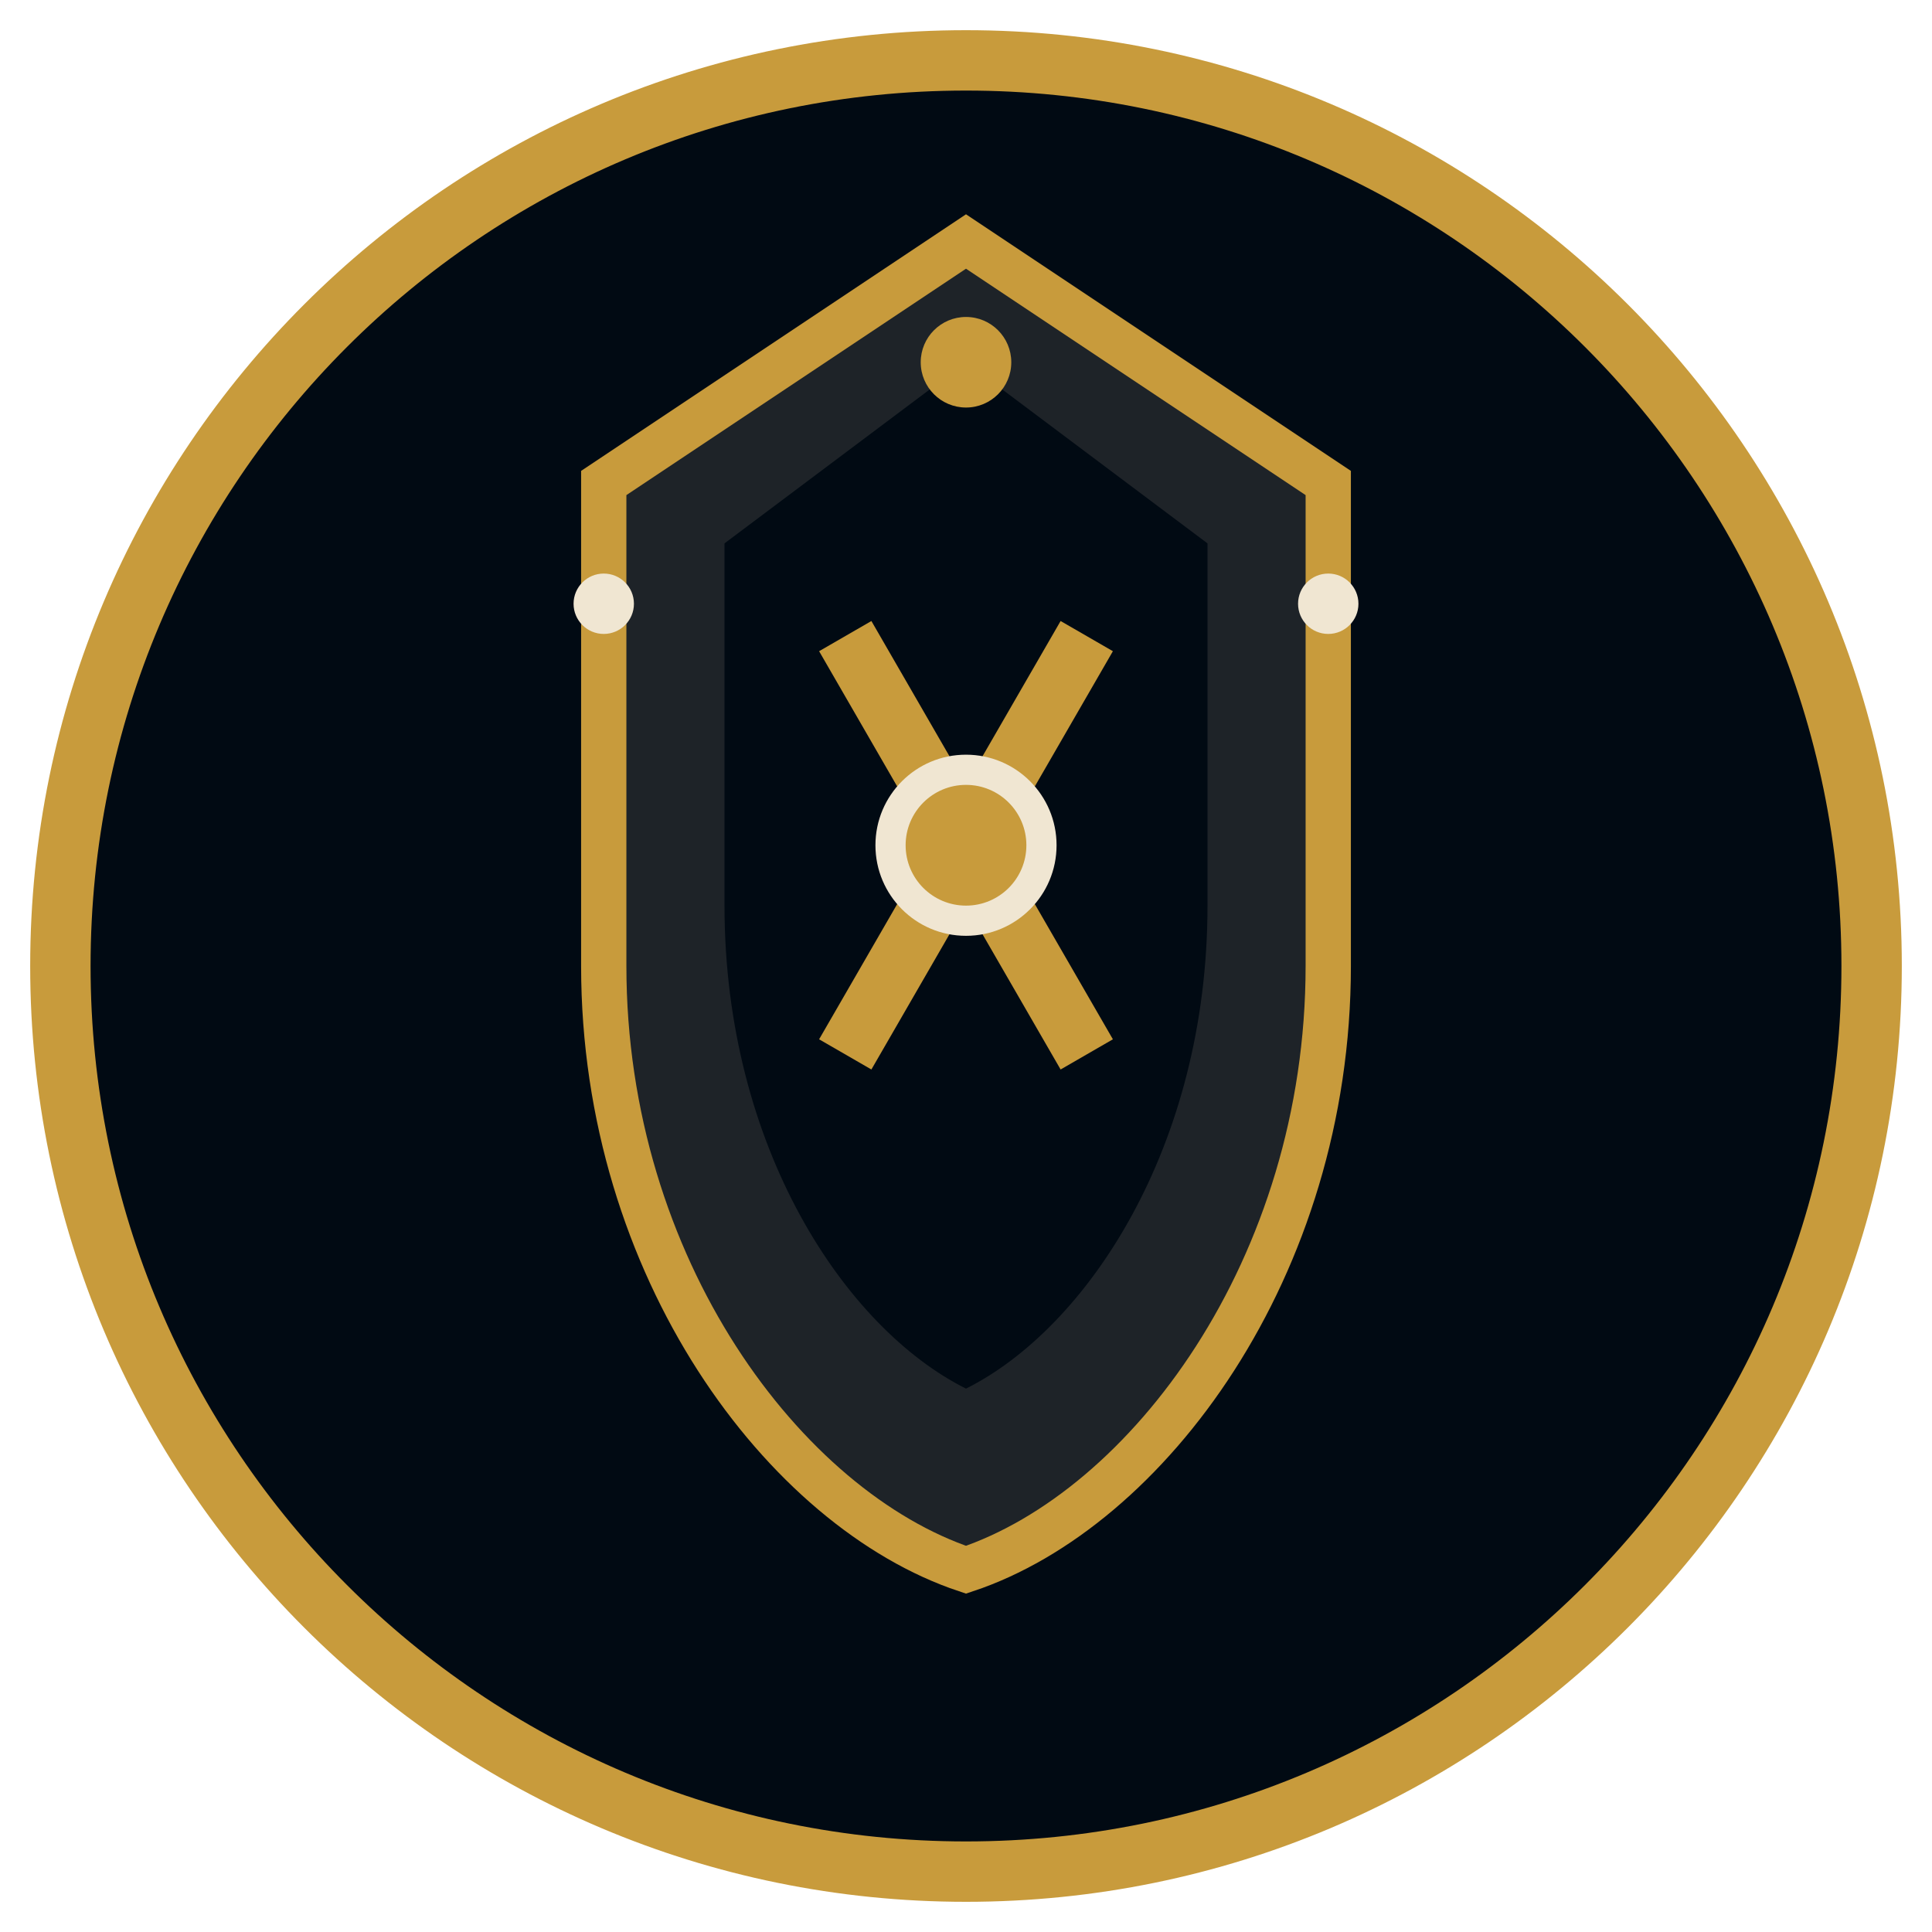
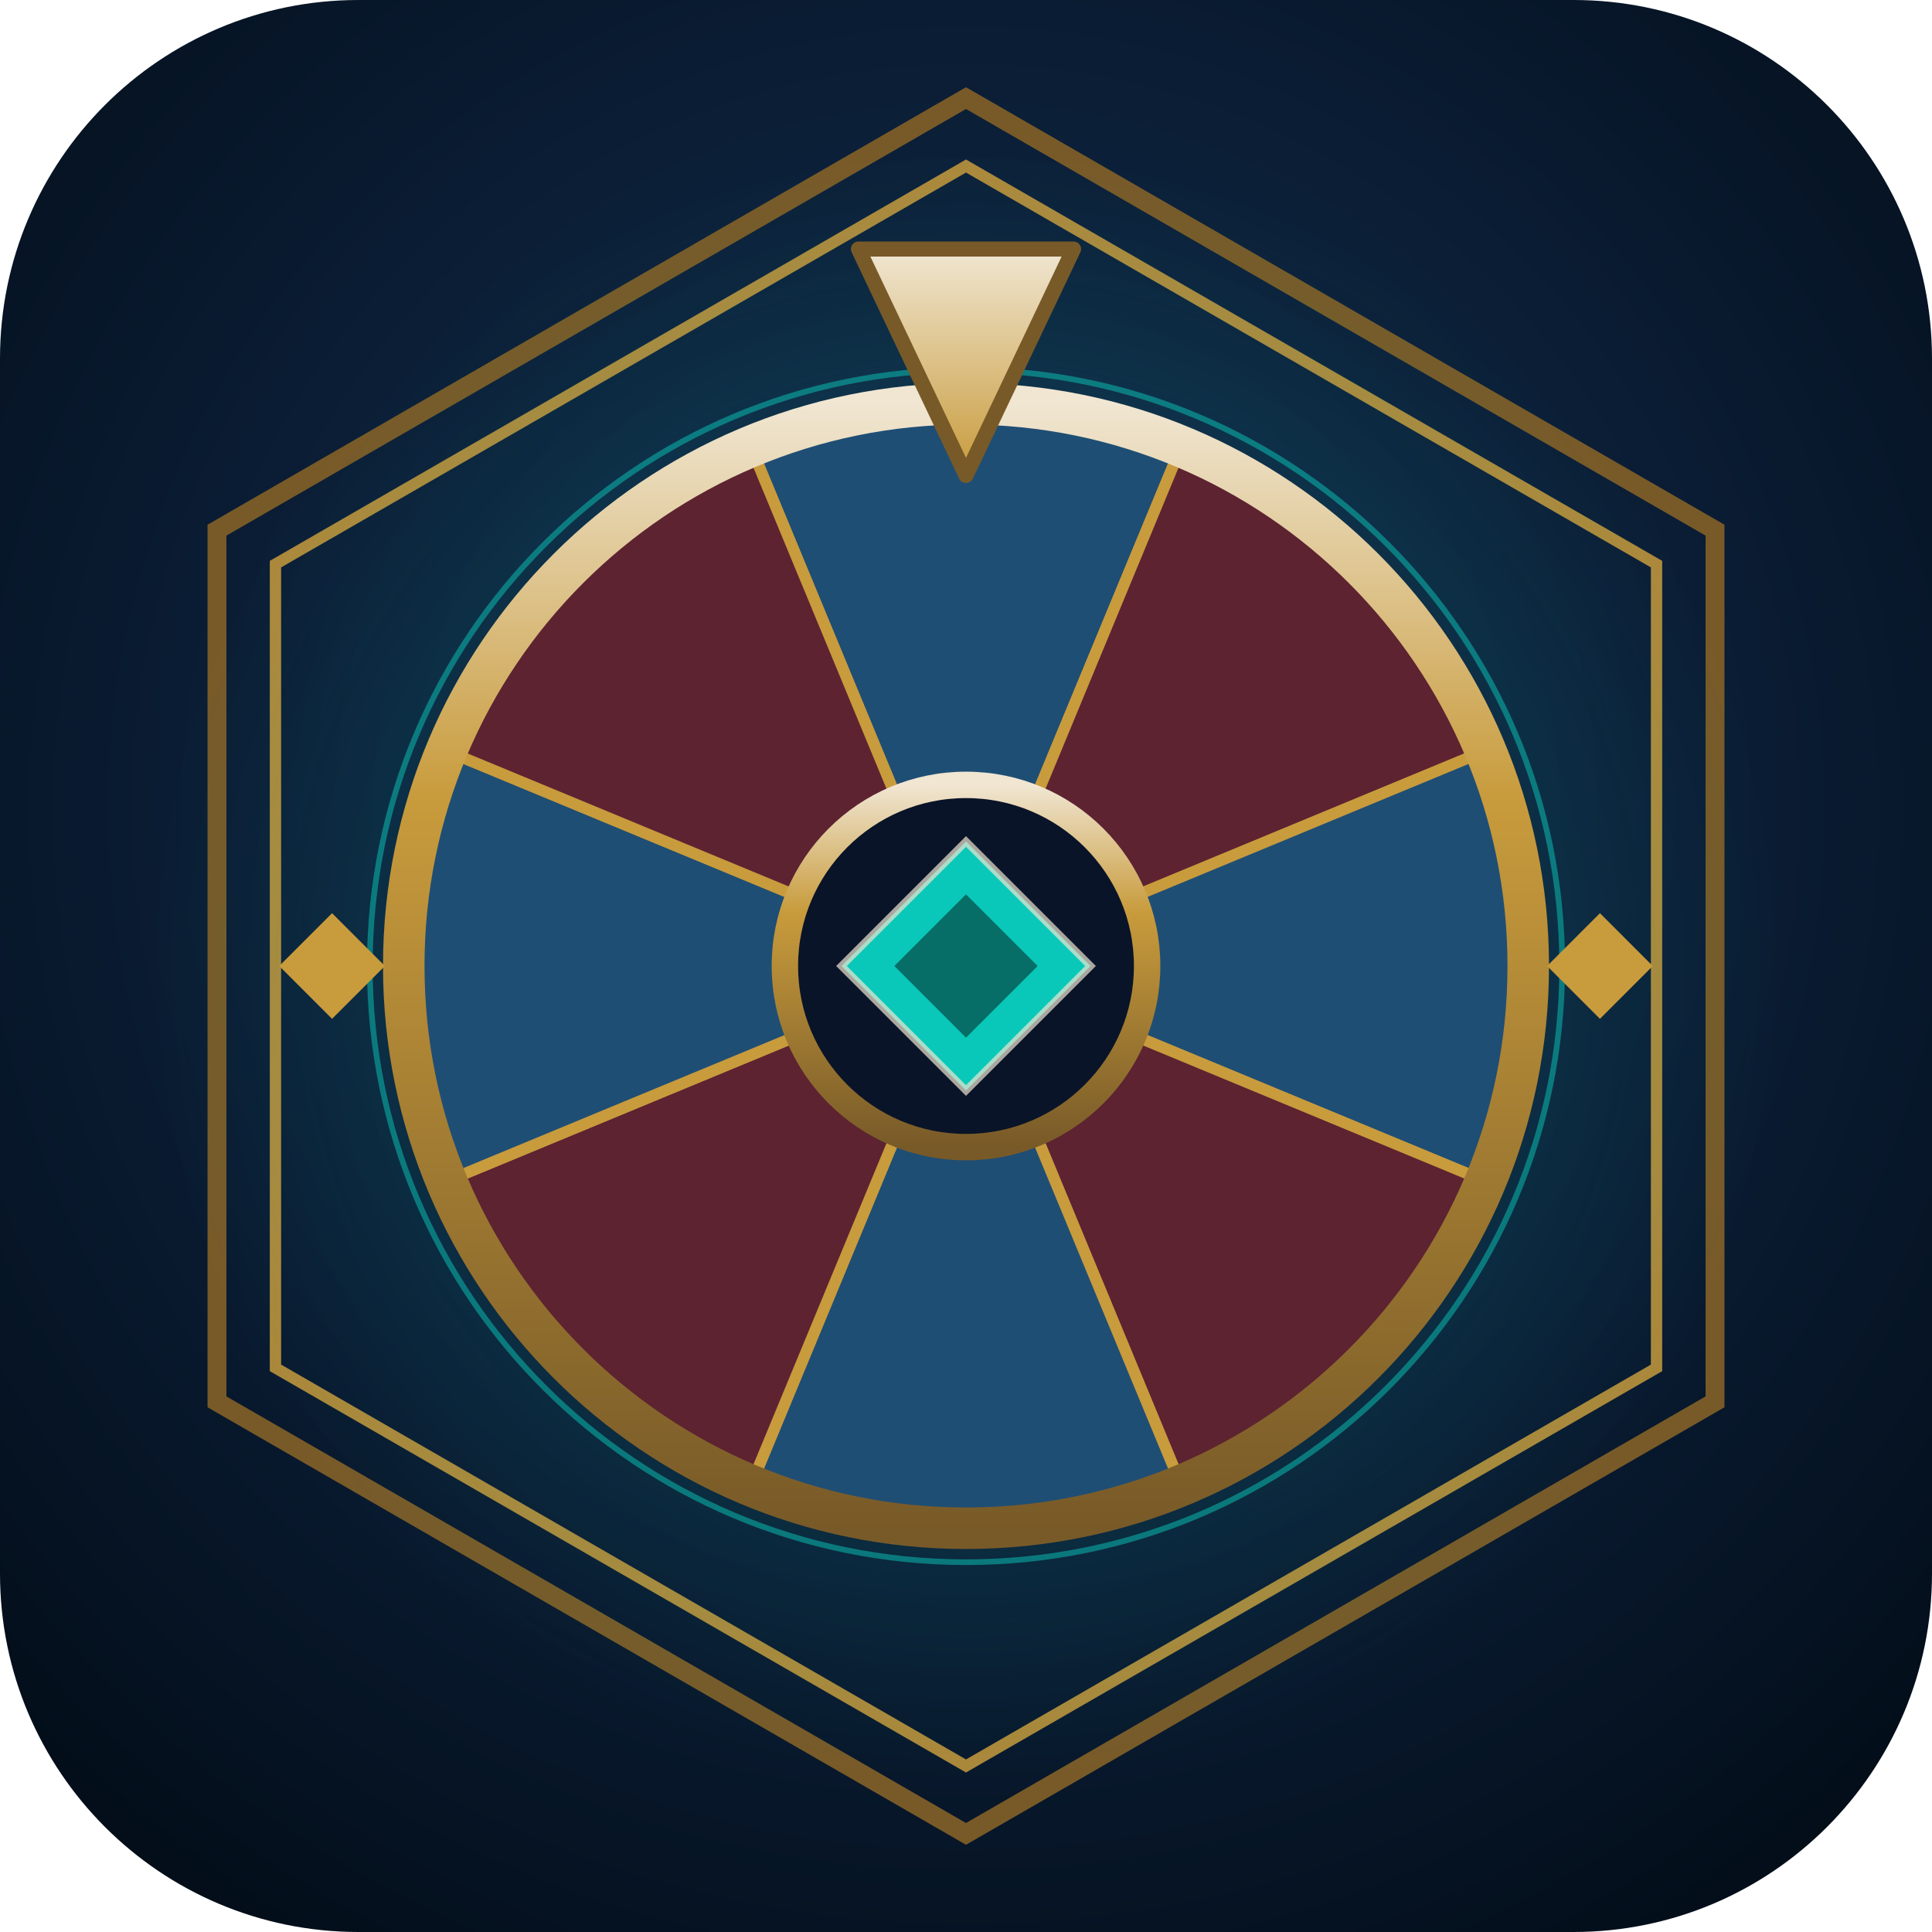
- <svg xmlns="http://www.w3.org/2000/svg" width="64" height="64" viewBox="0 0 64 64">
-   <circle cx="32" cy="32" r="30" fill="#010A13" stroke="#C89B3C" stroke-width="2" />
-   <path d="M32 8 L20 16 L20 32 C20 42 26 50 32 52 C38 50 44 42 44 32 L44 16 Z" fill="#1E2328" stroke="#C89B3C" stroke-width="1.5" />
-   <path d="M32 12 L24 18 L24 30 C24 38 28 44 32 46 C36 44 40 38 40 30 L40 18 Z" fill="#010A13" />
-   <g transform="translate(32,28)">
-     <rect x="-1" y="-8" width="2" height="16" fill="#C89B3C" transform="rotate(-30)" />
-     <rect x="-1" y="-8" width="2" height="16" fill="#C89B3C" transform="rotate(30)" />
-     <circle cx="0" cy="0" r="3" fill="#F0E6D2" />
-     <circle cx="0" cy="0" r="2" fill="#C89B3C" />
+ <svg xmlns="http://www.w3.org/2000/svg" width="1024" height="1024" viewBox="0 0 1024 1024">
+   <defs>
+     <radialGradient id="bg" cx="50%" cy="42%" r="75%">
+       <stop offset="0%" stop-color="#123150" />
+       <stop offset="55%" stop-color="#0a1c33" />
+       <stop offset="100%" stop-color="#010a13" />
+     </radialGradient>
+     <radialGradient id="glow" cx="50%" cy="50%" r="50%">
+       <stop offset="0%" stop-color="#0ac8b9" stop-opacity="0.30" />
+       <stop offset="70%" stop-color="#0ac8b9" stop-opacity="0.08" />
+       <stop offset="100%" stop-color="#0ac8b9" stop-opacity="0" />
+     </radialGradient>
+     <linearGradient id="goldRim" x1="0%" y1="0%" x2="0%" y2="100%">
+       <stop offset="0%" stop-color="#f0e6d2" />
+       <stop offset="35%" stop-color="#c89b3c" />
+       <stop offset="100%" stop-color="#785a28" />
+     </linearGradient>
+     <linearGradient id="goldPtr" x1="0%" y1="0%" x2="0%" y2="100%">
+       <stop offset="0%" stop-color="#f0e6d2" />
+       <stop offset="100%" stop-color="#c89b3c" />
+     </linearGradient>
+   </defs>
+   <rect x="0" y="0" width="1024" height="1024" rx="190" fill="url(#bg)" />
+   <path d="M512 52 L909 281 L909 743 L512 972 L115 743 L115 281 Z" fill="none" stroke="#785a28" stroke-width="10" />
+   <path d="M512 88 L878 299 L878 725 L512 936 L146 725 L146 299 Z" fill="none" stroke="#c89b3c" stroke-width="6" opacity="0.85" />
+   <circle cx="512" cy="512" r="430" fill="url(#glow)" />
+   <g stroke="#c89b3c" stroke-width="6" stroke-linejoin="round">
+     <path d="M512 512 L624.5 240.4 A294 294 0 0 0 399.5 240.4 Z" fill="#1f4e74" />
+     <path d="M512 512 L624.5 240.4 A294 294 0 0 0 399.5 240.4 Z" fill="#5d2331" transform="rotate(45 512 512)" />
+     <path d="M512 512 L624.5 240.4 A294 294 0 0 0 399.5 240.4 Z" fill="#1f4e74" transform="rotate(90 512 512)" />
+     <path d="M512 512 L624.5 240.4 A294 294 0 0 0 399.5 240.4 Z" fill="#5d2331" transform="rotate(135 512 512)" />
+     <path d="M512 512 L624.5 240.4 A294 294 0 0 0 399.5 240.4 Z" fill="#1f4e74" transform="rotate(180 512 512)" />
+     <path d="M512 512 L624.5 240.4 A294 294 0 0 0 399.5 240.4 Z" fill="#5d2331" transform="rotate(225 512 512)" />
+     <path d="M512 512 L624.5 240.4 A294 294 0 0 0 399.5 240.4 Z" fill="#1f4e74" transform="rotate(270 512 512)" />
+     <path d="M512 512 L624.5 240.4 A294 294 0 0 0 399.5 240.4 Z" fill="#5d2331" transform="rotate(315 512 512)" />
  </g>
-   <circle cx="32" cy="12" r="1.5" fill="#C89B3C" />
-   <circle cx="20" cy="20" r="1" fill="#F0E6D2" />
-   <circle cx="44" cy="20" r="1" fill="#F0E6D2" />
+   <circle cx="512" cy="512" r="298" fill="none" stroke="url(#goldRim)" stroke-width="22" />
+   <circle cx="512" cy="512" r="316" fill="none" stroke="#0ac8b9" stroke-width="3" opacity="0.5" />
+   <circle cx="512" cy="512" r="96" fill="#0a1428" stroke="url(#goldRim)" stroke-width="14" />
+   <path d="M512 446 L578 512 L512 578 L446 512 Z" fill="#0ac8b9" />
+   <path d="M512 474 L550 512 L512 550 L474 512 Z" fill="#066e66" />
+   <path d="M512 446 L578 512 L512 578 L446 512 Z" fill="none" stroke="#f0e6d2" stroke-width="4" opacity="0.7" />
+   <path d="M455 132 L569 132 L512 252 Z" fill="url(#goldPtr)" stroke="#785a28" stroke-width="8" stroke-linejoin="round" />
+   <path d="M148 512 L176 540 L204 512 L176 484 Z" fill="#c89b3c" />
+   <path d="M820 512 L848 540 L876 512 L848 484 Z" fill="#c89b3c" />
</svg>
